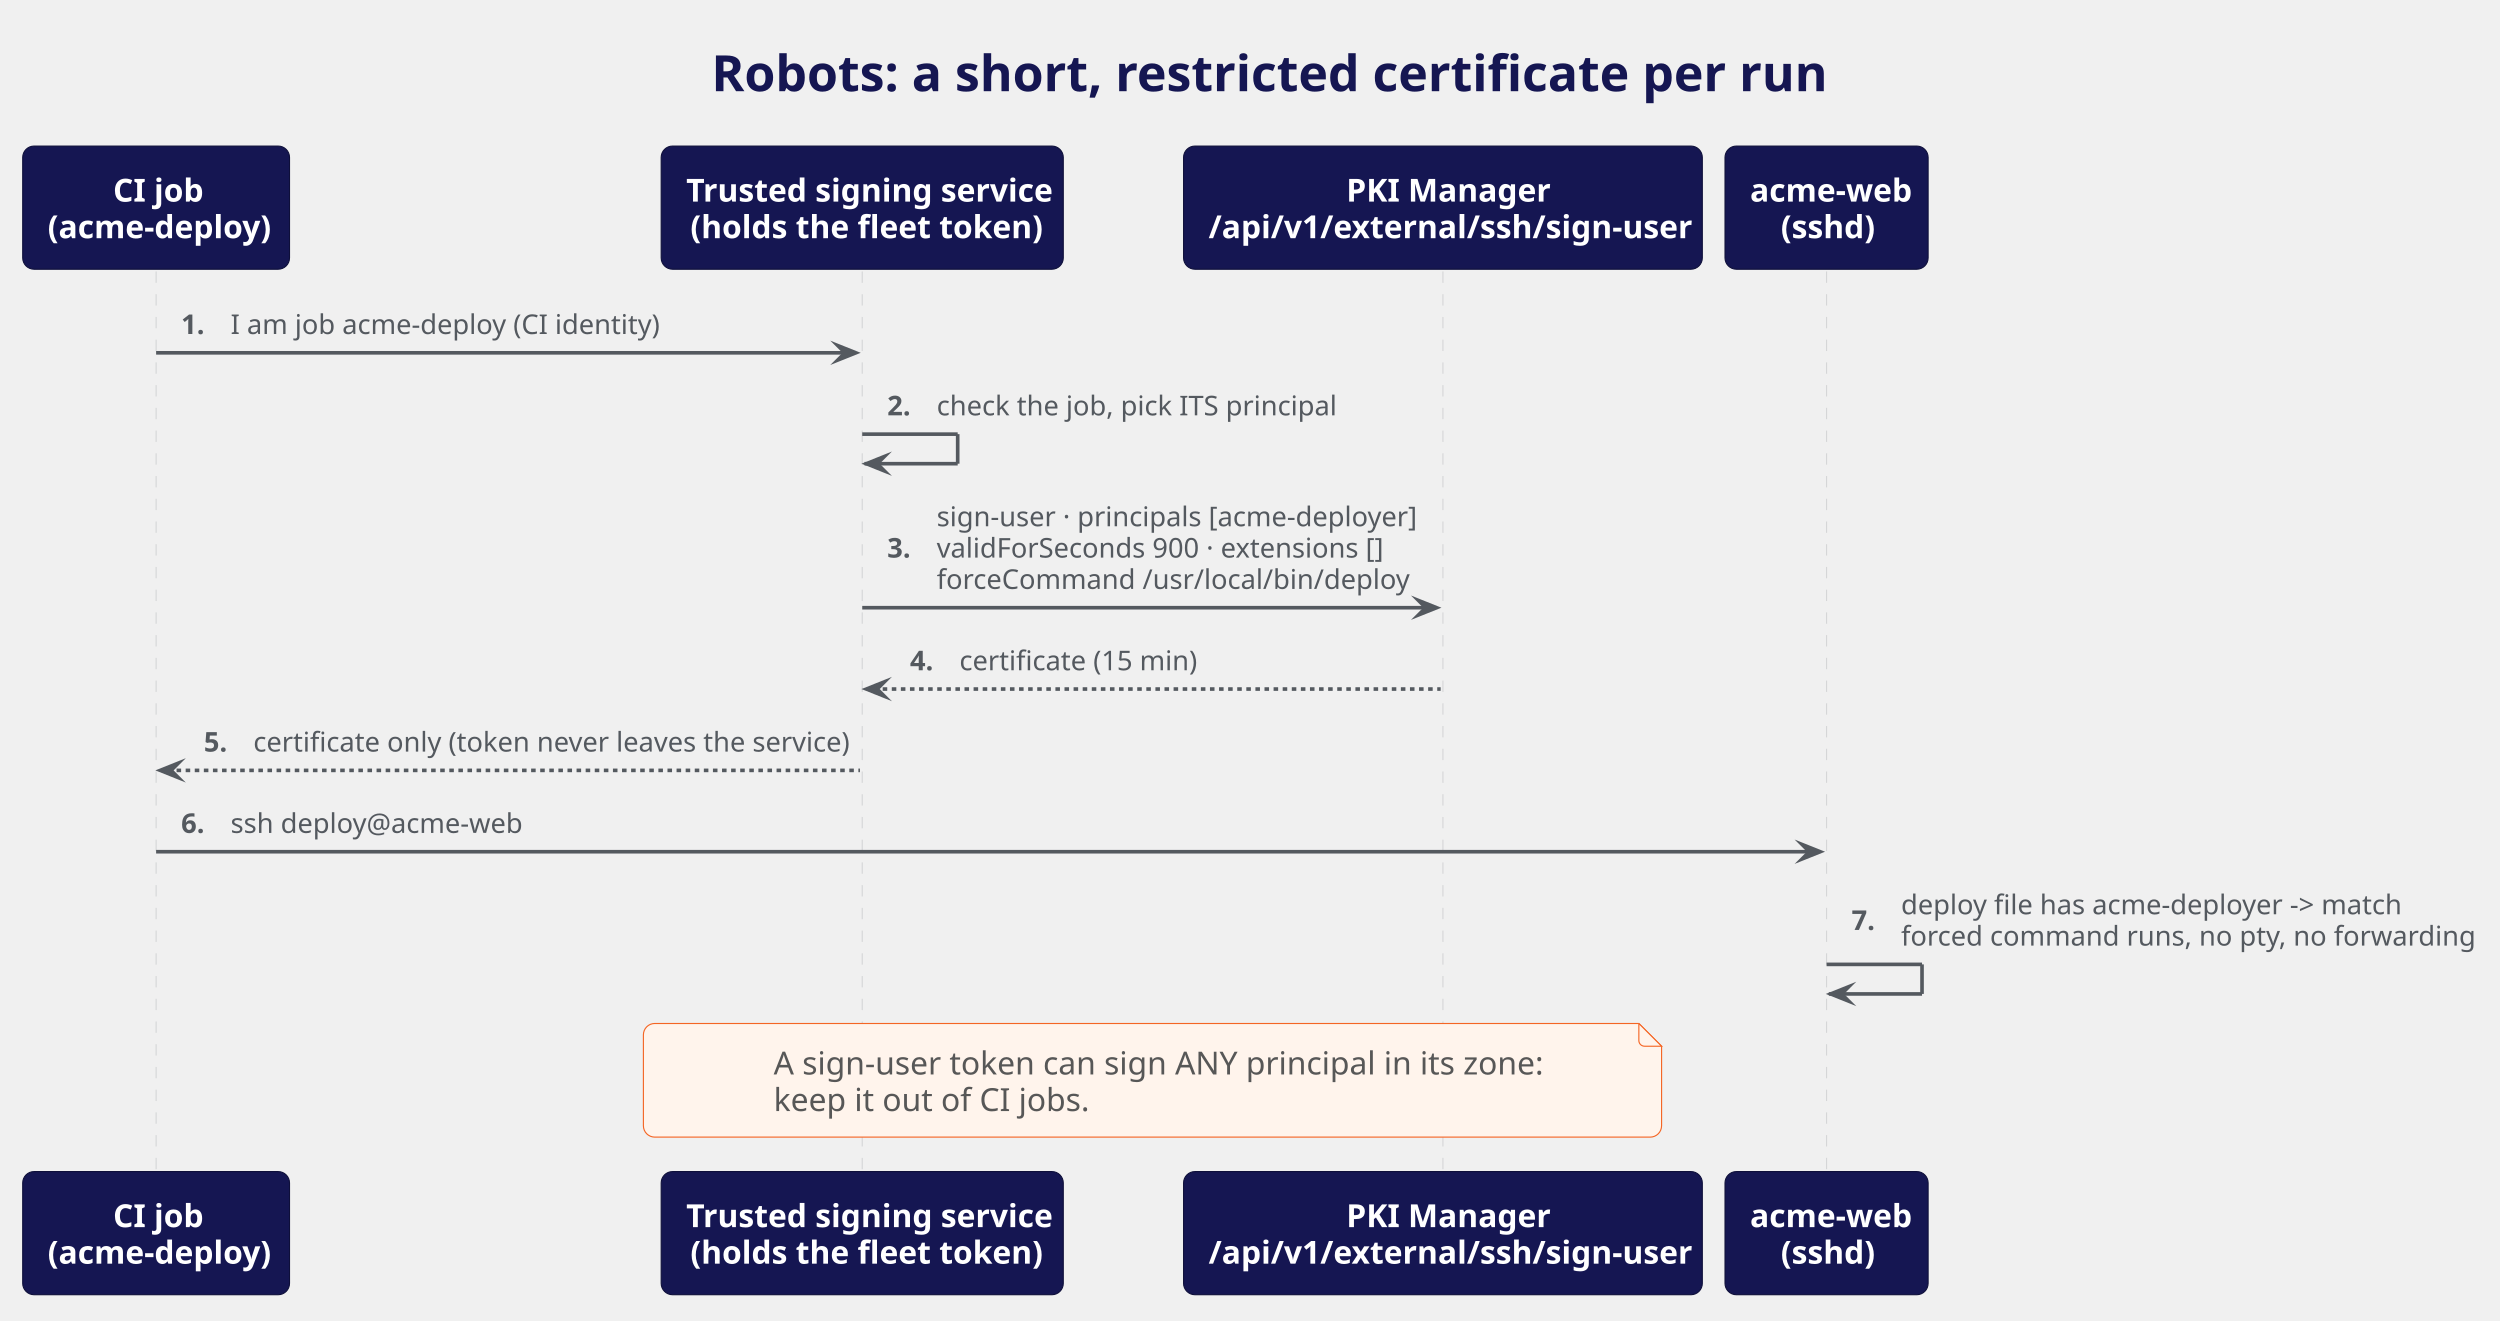
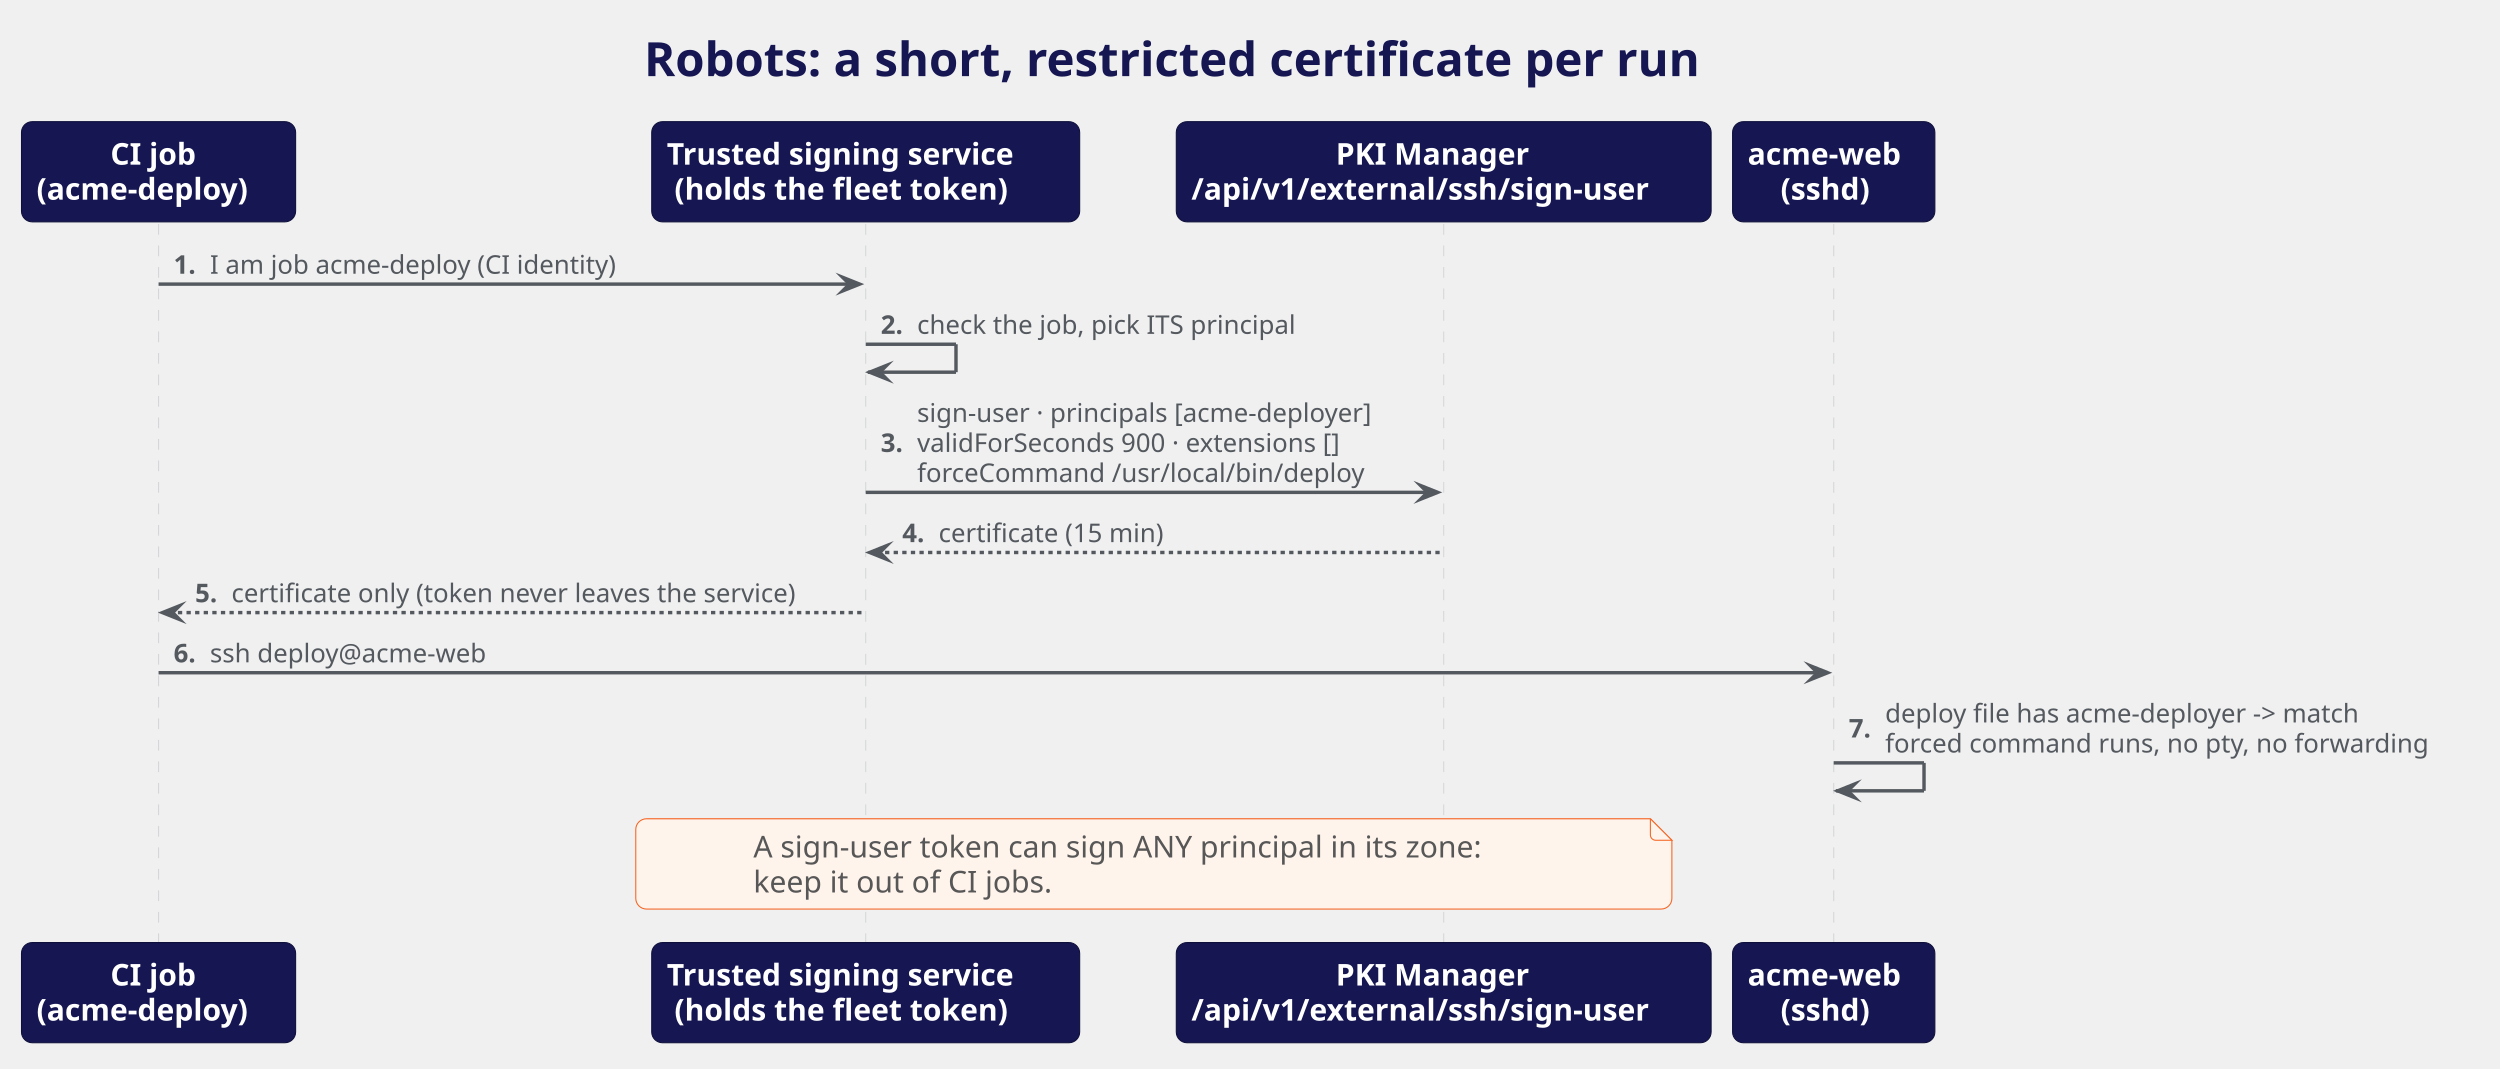
- <svg xmlns="http://www.w3.org/2000/svg" version="1.1" data-diagram-type="SEQUENCE" style="width:1100px;height:581px;background:#FFFFFF;" width="1100px" height="581px" viewBox="0 0 1100 581" zoomAndPan="magnify" preserveAspectRatio="none" contentStyleType="text/css">
+ <svg xmlns="http://www.w3.org/2000/svg" version="1.1" data-diagram-type="SEQUENCE" style="width:1163px;height:497px;background:#FFFFFF;" width="1163px" height="497px" viewBox="0 0 1163 497" zoomAndPan="magnify" preserveAspectRatio="none" contentStyleType="text/css">
  <defs />
  <g font-family="sans-serif" lengthAdjust="spacing">
-     <g class="title" data-source-line="2">
-       <text x="313.025" y="40.12" fill="#151652" font-size="22" textLength="472.231" font-weight="700" font-family="Ubuntu">Robots: a short, restricted certificate per run</text>
+     <g class="title" data-source-line="177">
+       <text x="299.62" y="35.421" fill="#151652" font-size="22" textLength="562.719" font-weight="700" font-family="Ubuntu">Robots: a short, restricted certificate per run</text>
    </g>
-     <g class="participant-lifeline" data-qualified-name="job" data-entity-uid="part1" id="part1-lifeline" data-source-line="4">
-       <g>
-         <rect x="65.191" y="119.45" width="8" height="396.053" fill="#000" fill-opacity="0" />
-         <line x1="68.691" y1="119.45" x2="68.691" y2="515.503" style="stroke:#D5D6D7;stroke-width:0.5;stroke-dasharray:5,5;" />
-       </g>
+     <g>
+       <rect x="70.259" y="104.203" width="8" height="334.281" fill="#000" fill-opacity="0" />
+       <line x1="73.759" y1="104.203" x2="73.759" y2="438.484" style="stroke:#D5D6D7;stroke-width:0.5;stroke-dasharray:5,5;" />
    </g>
-     <g class="participant-lifeline" data-qualified-name="svc" data-entity-uid="part2" id="part2-lifeline" data-source-line="5">
-       <g>
-         <rect x="375.881" y="119.45" width="8" height="396.053" fill="#000" fill-opacity="0" />
-         <line x1="379.381" y1="119.45" x2="379.381" y2="515.503" style="stroke:#D5D6D7;stroke-width:0.5;stroke-dasharray:5,5;" />
-       </g>
+     <g>
+       <rect x="399.226" y="104.203" width="8" height="334.281" fill="#000" fill-opacity="0" />
+       <line x1="402.726" y1="104.203" x2="402.726" y2="438.484" style="stroke:#D5D6D7;stroke-width:0.5;stroke-dasharray:5,5;" />
    </g>
-     <g class="participant-lifeline" data-qualified-name="pki" data-entity-uid="part3" id="part3-lifeline" data-source-line="6">
-       <g>
-         <rect x="631.394" y="119.45" width="8" height="396.053" fill="#000" fill-opacity="0" />
-         <line x1="634.894" y1="119.45" x2="634.894" y2="515.503" style="stroke:#D5D6D7;stroke-width:0.5;stroke-dasharray:5,5;" />
-       </g>
+     <g>
+       <rect x="668.11" y="104.203" width="8" height="334.281" fill="#000" fill-opacity="0" />
+       <line x1="671.61" y1="104.203" x2="671.61" y2="438.484" style="stroke:#D5D6D7;stroke-width:0.5;stroke-dasharray:5,5;" />
    </g>
-     <g class="participant-lifeline" data-qualified-name="web" data-entity-uid="part4" id="part4-lifeline" data-source-line="7">
-       <g>
-         <rect x="800.188" y="119.45" width="8" height="396.053" fill="#000" fill-opacity="0" />
-         <line x1="803.688" y1="119.45" x2="803.688" y2="515.503" style="stroke:#D5D6D7;stroke-width:0.5;stroke-dasharray:5,5;" />
-       </g>
+     <g>
+       <rect x="849.552" y="104.203" width="8" height="334.281" fill="#000" fill-opacity="0" />
+       <line x1="853.052" y1="104.203" x2="853.052" y2="438.484" style="stroke:#D5D6D7;stroke-width:0.5;stroke-dasharray:5,5;" />
    </g>
-     <g class="participant participant-head" data-qualified-name="job" data-entity-uid="part1" id="part1-head" data-source-line="4">
-       <rect x="10" y="64.278" width="117.382" height="54.172" fill="#151652" style="stroke:#0E0F3A;stroke-width:0.5;" rx="5" ry="5" />
-       <text x="49.763" y="88.718" fill="#FFF" font-size="14" textLength="37.856" font-weight="700" font-family="Ubuntu">CI job</text>
-       <text x="21" y="104.804" fill="#FFF" font-size="14" textLength="95.382" font-weight="700" font-family="Ubuntu">(acme-deploy)</text>
-     </g>
-     <g class="participant participant-head" data-qualified-name="svc" data-entity-uid="part2" id="part2-head" data-source-line="5">
-       <rect x="290.926" y="64.278" width="176.909" height="54.172" fill="#151652" style="stroke:#0E0F3A;stroke-width:0.5;" rx="5" ry="5" />
-       <text x="301.926" y="88.718" fill="#FFF" font-size="14" textLength="154.909" font-weight="700" font-family="Ubuntu">Trusted signing service</text>
-       <text x="303.76" y="104.804" fill="#FFF" font-size="14" textLength="151.241" font-weight="700" font-family="Ubuntu">(holds the fleet token)</text>
-     </g>
-     <g class="participant participant-head" data-qualified-name="pki" data-entity-uid="part3" id="part3-head" data-source-line="6">
-       <rect x="520.778" y="64.278" width="228.233" height="54.172" fill="#151652" style="stroke:#0E0F3A;stroke-width:0.5;" rx="5" ry="5" />
-       <text x="592.362" y="88.718" fill="#FFF" font-size="14" textLength="85.064" font-weight="700" font-family="Ubuntu">PKI Manager</text>
-       <text x="531.778" y="104.804" fill="#FFF" font-size="14" textLength="206.233" font-weight="700" font-family="Ubuntu">/api/v1/external/ssh/sign-user</text>
-     </g>
-     <g class="participant participant-head" data-qualified-name="web" data-entity-uid="part4" id="part4-head" data-source-line="7">
-       <rect x="759.011" y="64.278" width="89.354" height="54.172" fill="#151652" style="stroke:#0E0F3A;stroke-width:0.5;" rx="5" ry="5" />
-       <text x="770.011" y="88.718" fill="#FFF" font-size="14" textLength="67.354" font-weight="700" font-family="Ubuntu">acme-web</text>
-       <text x="783.563" y="104.804" fill="#FFF" font-size="14" textLength="40.25" font-weight="700" font-family="Ubuntu">(sshd)</text>
-     </g>
-     <g class="participant participant-tail" data-qualified-name="job" data-entity-uid="part1" id="part1-tail" data-source-line="4">
-       <rect x="10" y="515.503" width="117.382" height="54.172" fill="#151652" style="stroke:#0E0F3A;stroke-width:0.5;" rx="5" ry="5" />
-       <text x="49.763" y="539.943" fill="#FFF" font-size="14" textLength="37.856" font-weight="700" font-family="Ubuntu">CI job</text>
-       <text x="21" y="556.029" fill="#FFF" font-size="14" textLength="95.382" font-weight="700" font-family="Ubuntu">(acme-deploy)</text>
-     </g>
-     <g class="participant participant-tail" data-qualified-name="svc" data-entity-uid="part2" id="part2-tail" data-source-line="5">
-       <rect x="290.926" y="515.503" width="176.909" height="54.172" fill="#151652" style="stroke:#0E0F3A;stroke-width:0.5;" rx="5" ry="5" />
-       <text x="301.926" y="539.943" fill="#FFF" font-size="14" textLength="154.909" font-weight="700" font-family="Ubuntu">Trusted signing service</text>
-       <text x="303.76" y="556.029" fill="#FFF" font-size="14" textLength="151.241" font-weight="700" font-family="Ubuntu">(holds the fleet token)</text>
-     </g>
-     <g class="participant participant-tail" data-qualified-name="pki" data-entity-uid="part3" id="part3-tail" data-source-line="6">
-       <rect x="520.778" y="515.503" width="228.233" height="54.172" fill="#151652" style="stroke:#0E0F3A;stroke-width:0.5;" rx="5" ry="5" />
-       <text x="592.362" y="539.943" fill="#FFF" font-size="14" textLength="85.064" font-weight="700" font-family="Ubuntu">PKI Manager</text>
-       <text x="531.778" y="556.029" fill="#FFF" font-size="14" textLength="206.233" font-weight="700" font-family="Ubuntu">/api/v1/external/ssh/sign-user</text>
-     </g>
-     <g class="participant participant-tail" data-qualified-name="web" data-entity-uid="part4" id="part4-tail" data-source-line="7">
-       <rect x="759.011" y="515.503" width="89.354" height="54.172" fill="#151652" style="stroke:#0E0F3A;stroke-width:0.5;" rx="5" ry="5" />
-       <text x="770.011" y="539.943" fill="#FFF" font-size="14" textLength="67.354" font-weight="700" font-family="Ubuntu">acme-web</text>
-       <text x="783.563" y="556.029" fill="#FFF" font-size="14" textLength="40.25" font-weight="700" font-family="Ubuntu">(sshd)</text>
-     </g>
-     <g class="message" data-entity-1="part1" data-entity-2="part2" id="msg1" data-source-line="8">
-       <polygon points="367.381,151.238,377.381,155.238,367.381,159.238,371.381,155.238" fill="#54595F" style="stroke:#54595F;stroke-width:1;stroke-linejoin:miter;stroke-miterlimit:10;" />
-       <line x1="68.691" y1="155.238" x2="373.381" y2="155.238" style="stroke:#54595F;stroke-width:1.6;" />
-       <text x="79.691" y="146.97" fill="#54595F" font-size="12" textLength="9.768" font-weight="700" font-family="Ubuntu">1.</text>
-       <text x="101.459" y="146.97" fill="#54595F" font-size="12" textLength="181.297" font-family="Ubuntu">I am job acme-deploy (CI identity)</text>
-     </g>
-     <g class="message" data-entity-1="part2" data-entity-2="part2" id="msg2" data-source-line="9">
-       <line x1="379.381" y1="191.026" x2="421.381" y2="191.026" style="stroke:#54595F;stroke-width:1.6;" />
-       <line x1="421.381" y1="191.026" x2="421.381" y2="204.026" style="stroke:#54595F;stroke-width:1.6;" />
-       <line x1="380.381" y1="204.026" x2="421.381" y2="204.026" style="stroke:#54595F;stroke-width:1.6;" />
-       <polygon points="390.381,200.026,380.381,204.026,390.381,208.026,386.381,204.026" fill="#54595F" style="stroke:#54595F;stroke-width:1;stroke-linejoin:miter;stroke-miterlimit:10;" />
-       <text x="390.381" y="182.758" fill="#54595F" font-size="12" textLength="9.768" font-weight="700" font-family="Ubuntu">2.</text>
-       <text x="412.149" y="182.758" fill="#54595F" font-size="12" textLength="168.553" font-family="Ubuntu">check the job, pick ITS principal</text>
-     </g>
-     <g class="message" data-entity-1="part2" data-entity-2="part3" id="msg3" data-source-line="10">
-       <polygon points="622.894,263.39,632.894,267.39,622.894,271.39,626.894,267.39" fill="#54595F" style="stroke:#54595F;stroke-width:1;stroke-linejoin:miter;stroke-miterlimit:10;" />
-       <line x1="379.381" y1="267.39" x2="628.894" y2="267.39" style="stroke:#54595F;stroke-width:1.6;" />
-       <text x="390.381" y="245.334" fill="#54595F" font-size="12" textLength="9.768" font-weight="700" font-family="Ubuntu">3.</text>
-       <text x="412.149" y="231.546" fill="#54595F" font-size="12" textLength="201.721" font-family="Ubuntu">sign-user · principals [acme-deployer]</text>
-       <text x="412.149" y="245.334" fill="#54595F" font-size="12" textLength="190.093" font-family="Ubuntu">validForSeconds 900 · extensions []</text>
-       <text x="412.149" y="259.122" fill="#54595F" font-size="12" textLength="201.745" font-family="Ubuntu">forceCommand /usr/local/bin/deploy</text>
-     </g>
-     <g class="message" data-entity-1="part3" data-entity-2="part2" id="msg4" data-source-line="11">
-       <polygon points="390.381,299.179,380.381,303.179,390.381,307.179,386.381,303.179" fill="#54595F" style="stroke:#54595F;stroke-width:1;stroke-linejoin:miter;stroke-miterlimit:10;" />
-       <line x1="384.381" y1="303.179" x2="633.894" y2="303.179" style="stroke:#54595F;stroke-width:1.6;stroke-dasharray:2,2;" />
-       <text x="400.381" y="294.911" fill="#54595F" font-size="12" textLength="9.768" font-weight="700" font-family="Ubuntu">4.</text>
-       <text x="422.149" y="294.911" fill="#54595F" font-size="12" textLength="102.937" font-family="Ubuntu">certificate (15 min)</text>
-     </g>
-     <g class="message" data-entity-1="part2" data-entity-2="part1" id="msg5" data-source-line="12">
-       <polygon points="79.691,334.967,69.691,338.967,79.691,342.967,75.691,338.967" fill="#54595F" style="stroke:#54595F;stroke-width:1;stroke-linejoin:miter;stroke-miterlimit:10;" />
-       <line x1="73.691" y1="338.967" x2="378.381" y2="338.967" style="stroke:#54595F;stroke-width:1.6;stroke-dasharray:2,2;" />
-       <text x="89.691" y="330.699" fill="#54595F" font-size="12" textLength="9.768" font-weight="700" font-family="Ubuntu">5.</text>
-       <text x="111.459" y="330.699" fill="#54595F" font-size="12" textLength="256.922" font-family="Ubuntu">certificate only (token never leaves the service)</text>
-     </g>
-     <g class="message" data-entity-1="part1" data-entity-2="part4" id="msg6" data-source-line="13">
-       <polygon points="791.688,370.755,801.688,374.755,791.688,378.755,795.688,374.755" fill="#54595F" style="stroke:#54595F;stroke-width:1;stroke-linejoin:miter;stroke-miterlimit:10;" />
-       <line x1="68.691" y1="374.755" x2="797.688" y2="374.755" style="stroke:#54595F;stroke-width:1.6;" />
-       <text x="79.691" y="366.487" fill="#54595F" font-size="12" textLength="9.768" font-weight="700" font-family="Ubuntu">6.</text>
-       <text x="101.459" y="366.487" fill="#54595F" font-size="12" textLength="124.465" font-family="Ubuntu">ssh deploy@acme-web</text>
-     </g>
-     <g class="message" data-entity-1="part4" data-entity-2="part4" id="msg7" data-source-line="14">
-       <line x1="803.688" y1="424.331" x2="845.688" y2="424.331" style="stroke:#54595F;stroke-width:1.6;" />
-       <line x1="845.688" y1="424.331" x2="845.688" y2="437.331" style="stroke:#54595F;stroke-width:1.6;" />
-       <line x1="804.688" y1="437.331" x2="845.688" y2="437.331" style="stroke:#54595F;stroke-width:1.6;" />
-       <polygon points="814.688,433.331,804.688,437.331,814.688,441.331,810.688,437.331" fill="#54595F" style="stroke:#54595F;stroke-width:1;stroke-linejoin:miter;stroke-miterlimit:10;" />
-       <text x="814.688" y="409.169" fill="#54595F" font-size="12" textLength="9.768" font-weight="700" font-family="Ubuntu">7.</text>
-       <text x="836.456" y="402.275" fill="#54595F" font-size="12" textLength="212.329" font-family="Ubuntu">deploy file has acme-deployer -&gt; match</text>
-       <text x="836.456" y="416.063" fill="#54595F" font-size="12" textLength="241.826" font-family="Ubuntu">forced command runs, no pty, no forwarding</text>
-     </g>
-     <path d="M283.095,455.331 L283.095,495.331 A5,5 0 0 0 288.095,500.331 L726.095,500.331 A5,5 0 0 0 731.095,495.331 L731.095,460.331 L721.095,450.331 L288.095,450.331 A5,5 0 0 0 283.095,455.331" style="stroke:#F46524;stroke-width:0.5;" fill="#FFF4EC" />
-     <path d="M721.095,450.331 L721.095,457.831 A2.5,2.5 0 0 0 723.595,460.331 L731.095,460.331 L721.095,450.331" style="stroke:#F46524;stroke-width:0.5;" fill="#FFF4EC" />
-     <text x="340.399" y="472.771" fill="#575757" font-size="14" textLength="324.477" font-family="Ubuntu">A sign-user token can sign ANY principal in its zone:</text>
-     <text x="340.399" y="488.857" fill="#575757" font-size="14" textLength="134.316" font-family="Ubuntu">keep it out of CI jobs.</text>
+     <rect x="10" y="56.609" width="127.518" height="46.594" fill="#151652" style="stroke:#0E0F3A;stroke-width:0.5;" rx="5" ry="5" />
+     <text x="51.361" y="76.604" fill="#FFF" font-size="14" textLength="44.796" font-weight="700" font-family="Ubuntu">CI job</text>
+     <text x="17" y="92.901" fill="#FFF" font-size="14" textLength="113.518" font-weight="700" font-family="Ubuntu">(acme-deploy)</text>
+     <rect x="303.191" y="56.609" width="199.069" height="46.594" fill="#151652" style="stroke:#0E0F3A;stroke-width:0.5;" rx="5" ry="5" />
+     <text x="310.191" y="76.604" fill="#FFF" font-size="14" textLength="185.069" font-weight="700" font-family="Ubuntu">Trusted signing service</text>
+     <text x="313.742" y="92.901" fill="#FFF" font-size="14" textLength="177.967" font-weight="700" font-family="Ubuntu">(holds the fleet token)</text>
+     <rect x="547.213" y="56.609" width="248.794" height="46.594" fill="#151652" style="stroke:#0E0F3A;stroke-width:0.5;" rx="5" ry="5" />
+     <text x="621.407" y="76.604" fill="#FFF" font-size="14" textLength="100.406" font-weight="700" font-family="Ubuntu">PKI Manager</text>
+     <text x="554.213" y="92.901" fill="#FFF" font-size="14" textLength="234.794" font-weight="700" font-family="Ubuntu">/api/v1/external/ssh/sign-user</text>
+     <rect x="806.007" y="56.609" width="94.09" height="46.594" fill="#151652" style="stroke:#0E0F3A;stroke-width:0.5;" rx="5" ry="5" />
+     <text x="813.007" y="76.604" fill="#FFF" font-size="14" textLength="80.09" font-weight="700" font-family="Ubuntu">acme-web</text>
+     <text x="828.327" y="92.901" fill="#FFF" font-size="14" textLength="49.451" font-weight="700" font-family="Ubuntu">(sshd)</text>
+     <rect x="10" y="438.484" width="127.518" height="46.594" fill="#151652" style="stroke:#0E0F3A;stroke-width:0.5;" rx="5" ry="5" />
+     <text x="51.361" y="458.479" fill="#FFF" font-size="14" textLength="44.796" font-weight="700" font-family="Ubuntu">CI job</text>
+     <text x="17" y="474.776" fill="#FFF" font-size="14" textLength="113.518" font-weight="700" font-family="Ubuntu">(acme-deploy)</text>
+     <rect x="303.191" y="438.484" width="199.069" height="46.594" fill="#151652" style="stroke:#0E0F3A;stroke-width:0.5;" rx="5" ry="5" />
+     <text x="310.191" y="458.479" fill="#FFF" font-size="14" textLength="185.069" font-weight="700" font-family="Ubuntu">Trusted signing service</text>
+     <text x="313.742" y="474.776" fill="#FFF" font-size="14" textLength="177.967" font-weight="700" font-family="Ubuntu">(holds the fleet token)</text>
+     <rect x="547.213" y="438.484" width="248.794" height="46.594" fill="#151652" style="stroke:#0E0F3A;stroke-width:0.5;" rx="5" ry="5" />
+     <text x="621.407" y="458.479" fill="#FFF" font-size="14" textLength="100.406" font-weight="700" font-family="Ubuntu">PKI Manager</text>
+     <text x="554.213" y="474.776" fill="#FFF" font-size="14" textLength="234.794" font-weight="700" font-family="Ubuntu">/api/v1/external/ssh/sign-user</text>
+     <rect x="806.007" y="438.484" width="94.09" height="46.594" fill="#151652" style="stroke:#0E0F3A;stroke-width:0.5;" rx="5" ry="5" />
+     <text x="813.007" y="458.479" fill="#FFF" font-size="14" textLength="80.09" font-weight="700" font-family="Ubuntu">acme-web</text>
+     <text x="828.327" y="474.776" fill="#FFF" font-size="14" textLength="49.451" font-weight="700" font-family="Ubuntu">(sshd)</text>
+     <polygon points="390.726,128.172,400.726,132.172,390.726,136.172,394.726,132.172" fill="#54595F" style="stroke:#54595F;stroke-width:1;stroke-linejoin:miter;stroke-miterlimit:10;" />
+     <line x1="73.759" y1="132.172" x2="396.726" y2="132.172" style="stroke:#54595F;stroke-width:1.6;" />
+     <text x="80.759" y="127.342" fill="#54595F" font-size="12" textLength="12.908" font-weight="700" font-family="Ubuntu">1.</text>
+     <text x="97.667" y="127.342" fill="#54595F" font-size="12" textLength="204.762" font-family="Ubuntu">I am job acme-deploy (CI identity)</text>
+     <line x1="402.726" y1="160.141" x2="444.726" y2="160.141" style="stroke:#54595F;stroke-width:1.6;" />
+     <line x1="444.726" y1="160.141" x2="444.726" y2="173.141" style="stroke:#54595F;stroke-width:1.6;" />
+     <line x1="403.726" y1="173.141" x2="444.726" y2="173.141" style="stroke:#54595F;stroke-width:1.6;" />
+     <polygon points="413.726,169.141,403.726,173.141,413.726,177.141,409.726,173.141" fill="#54595F" style="stroke:#54595F;stroke-width:1;stroke-linejoin:miter;stroke-miterlimit:10;" />
+     <text x="409.726" y="155.311" fill="#54595F" font-size="12" textLength="12.908" font-weight="700" font-family="Ubuntu">2.</text>
+     <text x="426.634" y="155.311" fill="#54595F" font-size="12" textLength="190.717" font-family="Ubuntu">check the job, pick ITS principal</text>
+     <polygon points="659.61,225.047,669.61,229.047,659.61,233.047,663.61,229.047" fill="#54595F" style="stroke:#54595F;stroke-width:1;stroke-linejoin:miter;stroke-miterlimit:10;" />
+     <line x1="402.726" y1="229.047" x2="665.61" y2="229.047" style="stroke:#54595F;stroke-width:1.6;" />
+     <text x="409.726" y="210.248" fill="#54595F" font-size="12" textLength="12.908" font-weight="700" font-family="Ubuntu">3.</text>
+     <text x="426.634" y="196.279" fill="#54595F" font-size="12" textLength="227.977" font-family="Ubuntu">sign-user · principals [acme-deployer]</text>
+     <text x="426.634" y="210.248" fill="#54595F" font-size="12" textLength="214.635" font-family="Ubuntu">validForSeconds 900 · extensions []</text>
+     <text x="426.634" y="224.217" fill="#54595F" font-size="12" textLength="217.846" font-family="Ubuntu">forceCommand /usr/local/bin/deploy</text>
+     <polygon points="413.726,253.016,403.726,257.016,413.726,261.016,409.726,257.016" fill="#54595F" style="stroke:#54595F;stroke-width:1;stroke-linejoin:miter;stroke-miterlimit:10;" />
+     <line x1="407.726" y1="257.016" x2="670.61" y2="257.016" style="stroke:#54595F;stroke-width:1.6;stroke-dasharray:2,2;" />
+     <text x="419.726" y="252.186" fill="#54595F" font-size="12" textLength="12.908" font-weight="700" font-family="Ubuntu">4.</text>
+     <text x="436.634" y="252.186" fill="#54595F" font-size="12" textLength="115.441" font-family="Ubuntu">certificate (15 min)</text>
+     <polygon points="84.759,280.984,74.759,284.984,84.759,288.984,80.759,284.984" fill="#54595F" style="stroke:#54595F;stroke-width:1;stroke-linejoin:miter;stroke-miterlimit:10;" />
+     <line x1="78.759" y1="284.984" x2="401.726" y2="284.984" style="stroke:#54595F;stroke-width:1.6;stroke-dasharray:2,2;" />
+     <text x="90.759" y="280.154" fill="#54595F" font-size="12" textLength="12.908" font-weight="700" font-family="Ubuntu">5.</text>
+     <text x="107.667" y="280.154" fill="#54595F" font-size="12" textLength="288.059" font-family="Ubuntu">certificate only (token never leaves the service)</text>
+     <polygon points="841.052,308.953,851.052,312.953,841.052,316.953,845.052,312.953" fill="#54595F" style="stroke:#54595F;stroke-width:1;stroke-linejoin:miter;stroke-miterlimit:10;" />
+     <line x1="73.759" y1="312.953" x2="847.052" y2="312.953" style="stroke:#54595F;stroke-width:1.6;" />
+     <text x="80.759" y="308.123" fill="#54595F" font-size="12" textLength="12.908" font-weight="700" font-family="Ubuntu">6.</text>
+     <text x="97.667" y="308.123" fill="#54595F" font-size="12" textLength="138.486" font-family="Ubuntu">ssh deploy@acme-web</text>
+     <line x1="853.052" y1="354.891" x2="895.052" y2="354.891" style="stroke:#54595F;stroke-width:1.6;" />
+     <line x1="895.052" y1="354.891" x2="895.052" y2="367.891" style="stroke:#54595F;stroke-width:1.6;" />
+     <line x1="854.052" y1="367.891" x2="895.052" y2="367.891" style="stroke:#54595F;stroke-width:1.6;" />
+     <polygon points="864.052,363.891,854.052,367.891,864.052,371.891,860.052,367.891" fill="#54595F" style="stroke:#54595F;stroke-width:1;stroke-linejoin:miter;stroke-miterlimit:10;" />
+     <text x="860.052" y="343.076" fill="#54595F" font-size="12" textLength="12.908" font-weight="700" font-family="Ubuntu">7.</text>
+     <text x="876.96" y="336.092" fill="#54595F" font-size="12" textLength="241.354" font-family="Ubuntu">deploy file has acme-deployer -&gt; match</text>
+     <text x="876.96" y="350.061" fill="#54595F" font-size="12" textLength="268.998" font-family="Ubuntu">forced command runs, no pty, no forwarding</text>
+     <path d="M295.76,385.891 L295.76,417.891 A5,5 0 0 0 300.76,422.891 L772.76,422.891 A5,5 0 0 0 777.76,417.891 L777.76,390.891 L767.76,380.891 L300.76,380.891 A5,5 0 0 0 295.76,385.891" style="stroke:#F46524;stroke-width:0.5;" fill="#FFF4EC" />
+     <path d="M767.76,380.891 L767.76,388.391 A2.5,2.5 0 0 0 770.26,390.891 L777.76,390.891 L767.76,380.891" style="stroke:#F46524;stroke-width:0.5;" fill="#FFF4EC" />
+     <text x="350.466" y="398.886" fill="#575757" font-size="14" textLength="364.403" font-family="Ubuntu">A sign-user token can sign ANY principal in its zone:</text>
+     <text x="350.466" y="415.183" fill="#575757" font-size="14" textLength="149.263" font-family="Ubuntu">keep it out of CI jobs.</text>
  </g>
</svg>
